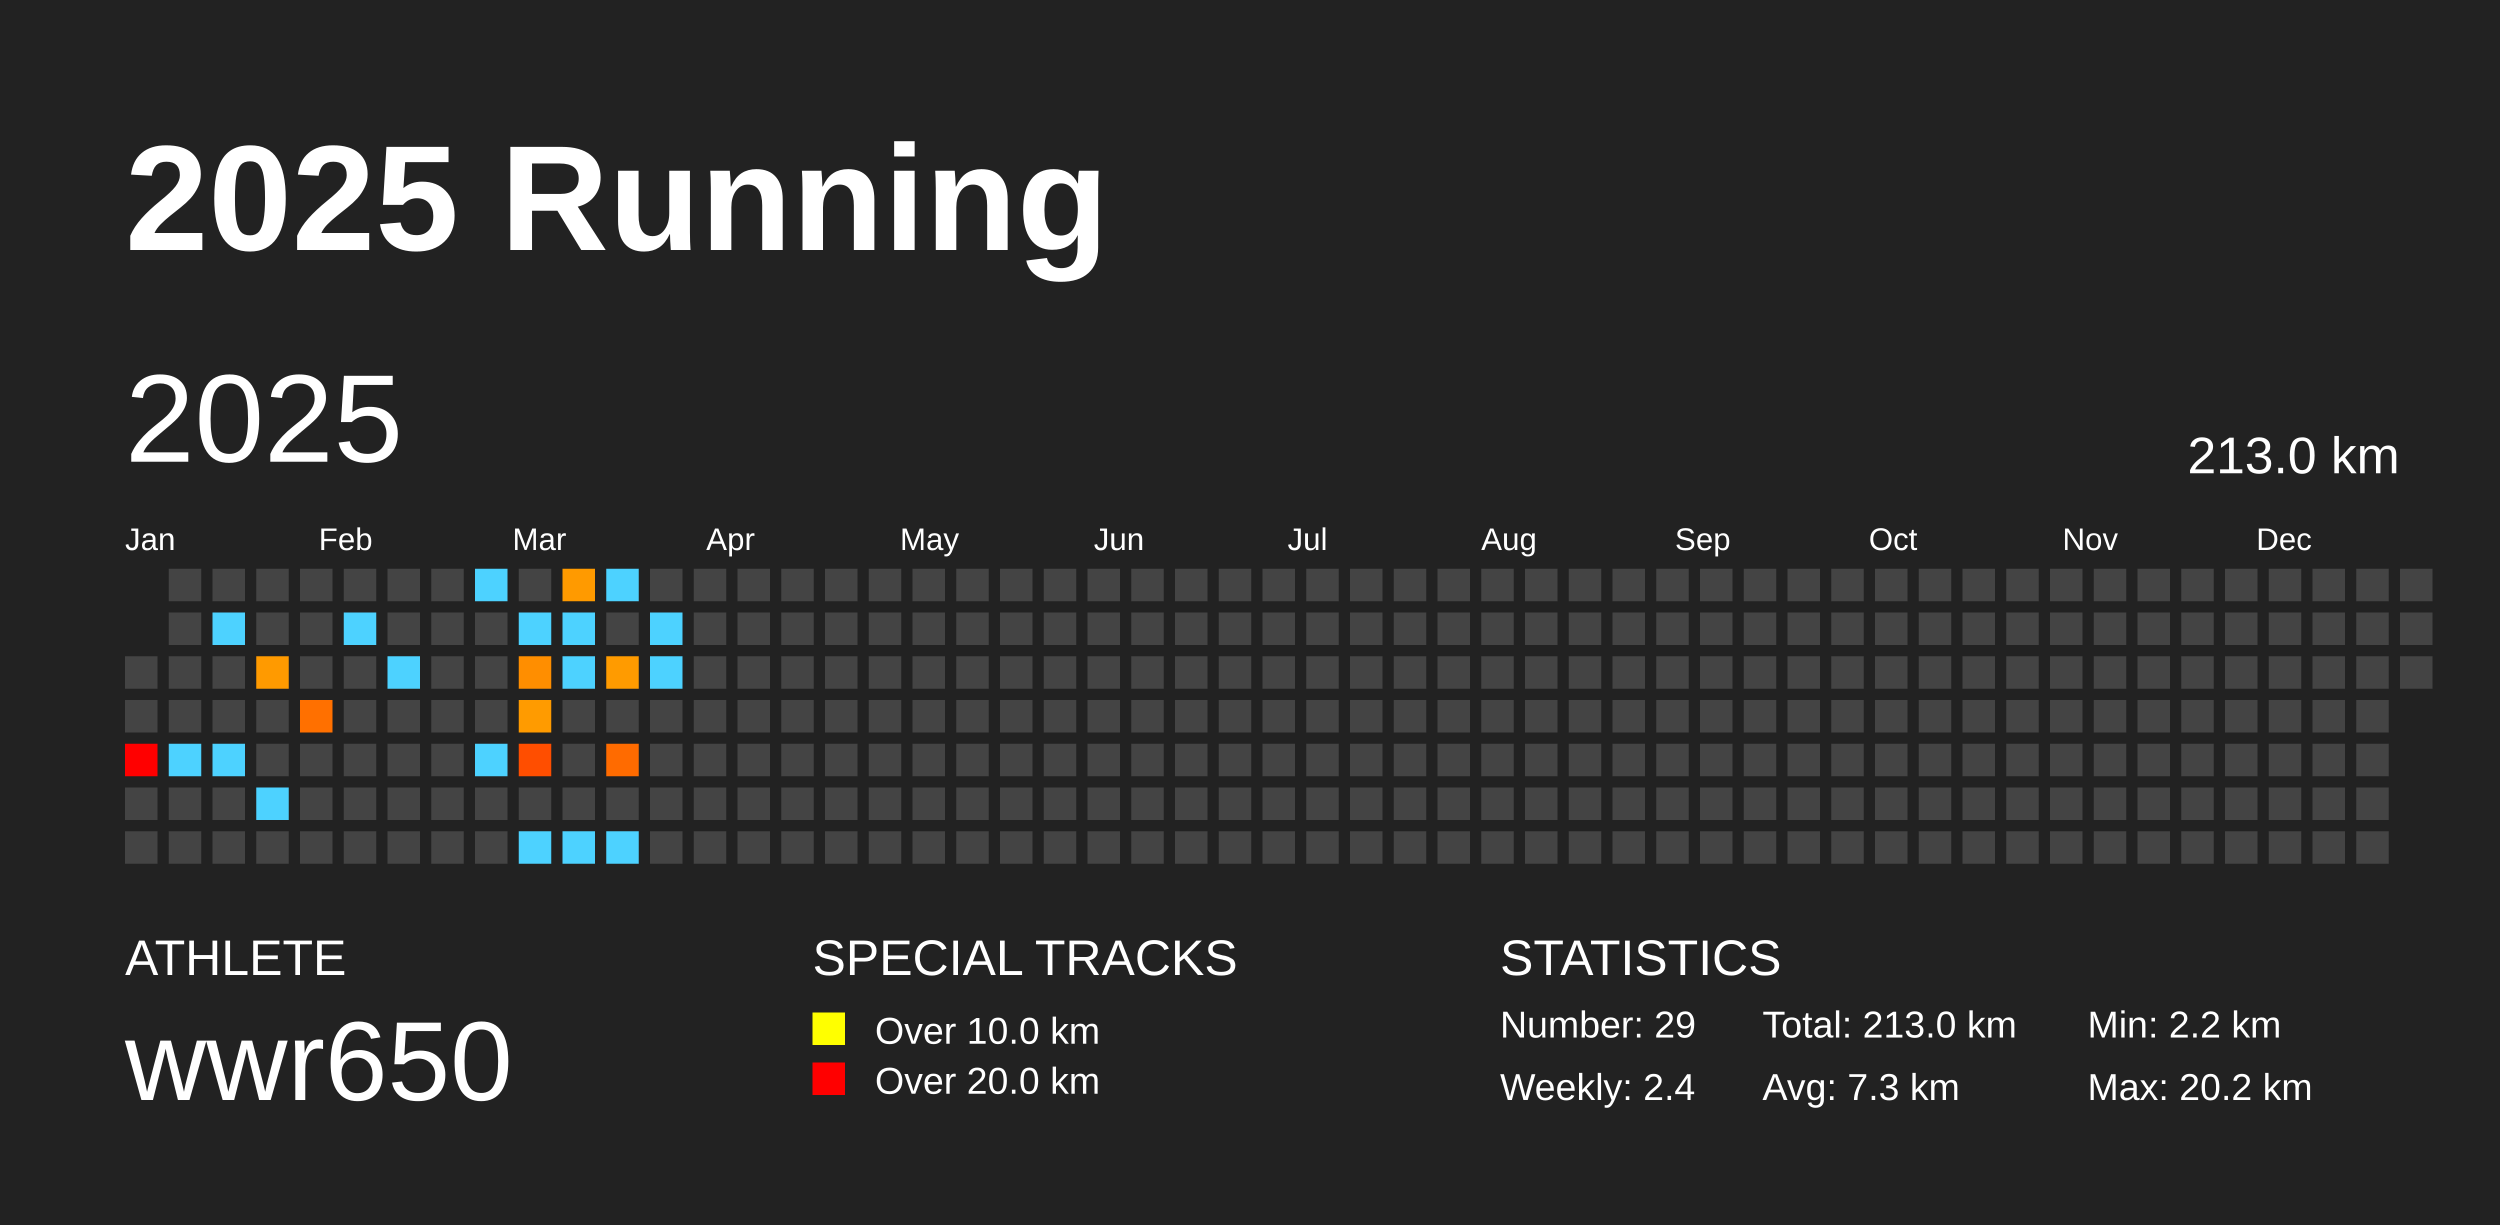
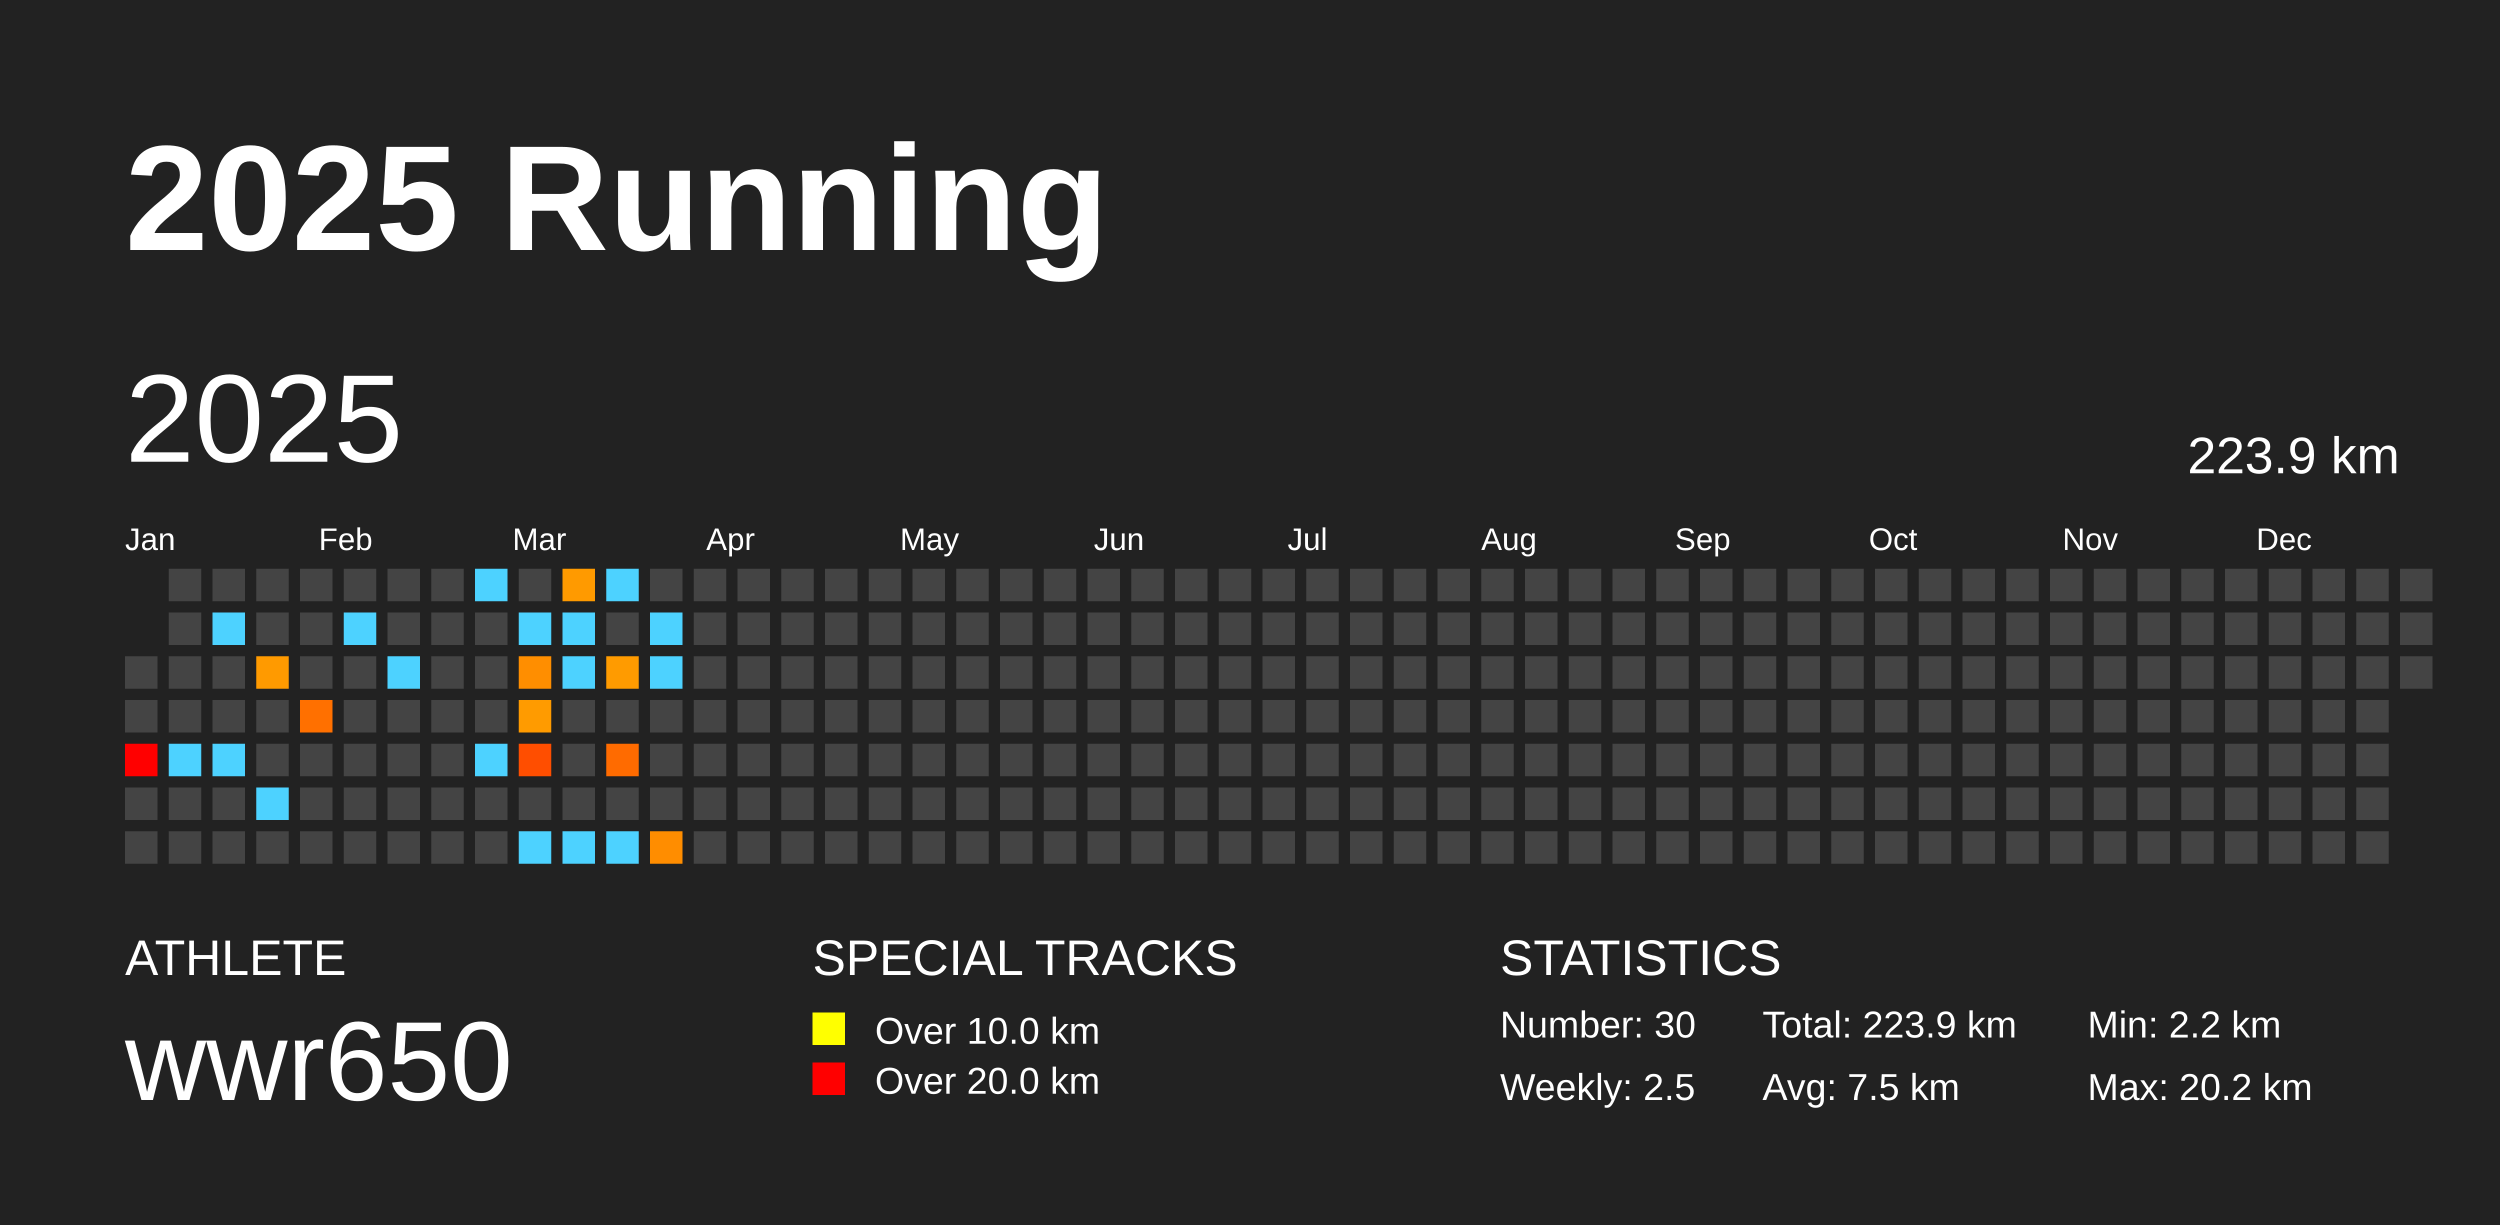
<svg xmlns="http://www.w3.org/2000/svg" baseProfile="full" height="98mm" version="1.1" viewBox="0,0,200,98" width="200mm">
  <defs />
  <rect fill="#222222" height="98" width="200" x="0" y="0" />
  <text fill="#FFFFFF" style="font-size:12px; font-family:Arial; font-weight:bold;" x="10" y="20">2025 Running</text>
  <text fill="#FFFFFF" style="font-size:4px; font-family:Arial" x="10" y="78">ATHLETE</text>
  <text fill="#FFFFFF" style="font-size:9px; font-family:Arial" x="10" y="88">wwr650</text>
  <text fill="#FFFFFF" style="font-size:4px; font-family:Arial" x="65" y="78">SPECIAL TRACKS</text>
  <rect fill="yellow" height="2.6" width="2.6" x="65" y="81" />
  <text fill="#FFFFFF" style="font-size:3px; font-family:Arial" x="70" y="83.5">Over 10.0 km</text>
  <rect fill="red" height="2.6" width="2.6" x="65" y="85" />
  <text fill="#FFFFFF" style="font-size:3px; font-family:Arial" x="70" y="87.5">Over 20.0 km</text>
  <text fill="#FFFFFF" style="font-size:4px; font-family:Arial" x="120" y="78">STATISTICS</text>
-   <text fill="#FFFFFF" style="font-size:3px; font-family:Arial" x="120" y="83">Number: 29</text>
-   <text fill="#FFFFFF" style="font-size:3px; font-family:Arial" x="120" y="88">Weekly: 2.4</text>
-   <text fill="#FFFFFF" style="font-size:3px; font-family:Arial" x="141" y="83">Total: 213.0 km</text>
-   <text fill="#FFFFFF" style="font-size:3px; font-family:Arial" x="141" y="88">Avg: 7.3 km</text>
+   <text fill="#FFFFFF" style="font-size:3px; font-family:Arial" x="120" y="83">Number: 30</text>
+   <text fill="#FFFFFF" style="font-size:3px; font-family:Arial" x="120" y="88">Weekly: 2.5</text>
+   <text fill="#FFFFFF" style="font-size:3px; font-family:Arial" x="141" y="83">Total: 223.9 km</text>
+   <text fill="#FFFFFF" style="font-size:3px; font-family:Arial" x="141" y="88">Avg: 7.5 km</text>
  <text fill="#FFFFFF" style="font-size:3px; font-family:Arial" x="167" y="83">Min: 2.2 km</text>
  <text fill="#FFFFFF" style="font-size:3px; font-family:Arial" x="167" y="88">Max: 20.2 km</text>
  <text dominant-baseline="hanging" fill="#FFFFFF" style="font-size:10.0px; font-family:Arial;" x="10" y="30">2025</text>
-   <text dominant-baseline="hanging" fill="#FFFFFF" style="font-size:4.125px; font-family:Arial;" x="175" y="35">213.0 km</text>
+   <text dominant-baseline="hanging" fill="#FFFFFF" style="font-size:4.125px; font-family:Arial;" x="175" y="35">223.9 km</text>
  <text fill="#FFFFFF" style="font-size:2.5px; font-family:Arial" x="10.0" y="44">Jan</text>
  <text fill="#FFFFFF" style="font-size:2.5px; font-family:Arial" x="25.5" y="44">Feb</text>
  <text fill="#FFFFFF" style="font-size:2.5px; font-family:Arial" x="41.0" y="44">Mar</text>
  <text fill="#FFFFFF" style="font-size:2.5px; font-family:Arial" x="56.5" y="44">Apr</text>
  <text fill="#FFFFFF" style="font-size:2.5px; font-family:Arial" x="72.0" y="44">May</text>
  <text fill="#FFFFFF" style="font-size:2.5px; font-family:Arial" x="87.5" y="44">Jun</text>
  <text fill="#FFFFFF" style="font-size:2.5px; font-family:Arial" x="103.0" y="44">Jul</text>
  <text fill="#FFFFFF" style="font-size:2.5px; font-family:Arial" x="118.5" y="44">Aug</text>
  <text fill="#FFFFFF" style="font-size:2.5px; font-family:Arial" x="134.0" y="44">Sep</text>
  <text fill="#FFFFFF" style="font-size:2.5px; font-family:Arial" x="149.5" y="44">Oct</text>
  <text fill="#FFFFFF" style="font-size:2.5px; font-family:Arial" x="165.0" y="44">Nov</text>
  <text fill="#FFFFFF" style="font-size:2.5px; font-family:Arial" x="180.5" y="44">Dec</text>
  <rect fill="#444444" height="2.6" width="2.6" x="10.0" y="52.5" />
  <rect fill="#444444" height="2.6" width="2.6" x="10.0" y="56.0" />
  <rect fill="red" height="2.6" width="2.6" x="10.0" y="59.5" />
  <rect fill="#444444" height="2.6" width="2.6" x="10.0" y="63.0" />
  <rect fill="#444444" height="2.6" width="2.6" x="10.0" y="66.5" />
  <rect fill="#444444" height="2.6" width="2.6" x="13.5" y="45.5" />
  <rect fill="#444444" height="2.6" width="2.6" x="13.5" y="49.0" />
  <rect fill="#444444" height="2.6" width="2.6" x="13.5" y="52.5" />
  <rect fill="#444444" height="2.6" width="2.6" x="13.5" y="56.0" />
  <rect fill="#4dd2ff" height="2.6" width="2.6" x="13.5" y="59.5" />
  <rect fill="#444444" height="2.6" width="2.6" x="13.5" y="63.0" />
  <rect fill="#444444" height="2.6" width="2.6" x="13.5" y="66.5" />
  <rect fill="#444444" height="2.6" width="2.6" x="17.0" y="45.5" />
  <rect fill="#4dd2ff" height="2.6" width="2.6" x="17.0" y="49.0" />
  <rect fill="#444444" height="2.6" width="2.6" x="17.0" y="52.5" />
  <rect fill="#444444" height="2.6" width="2.6" x="17.0" y="56.0" />
  <rect fill="#4dd2ff" height="2.6" width="2.6" x="17.0" y="59.5" />
  <rect fill="#444444" height="2.6" width="2.6" x="17.0" y="63.0" />
  <rect fill="#444444" height="2.6" width="2.6" x="17.0" y="66.5" />
  <rect fill="#444444" height="2.6" width="2.6" x="20.5" y="45.5" />
  <rect fill="#444444" height="2.6" width="2.6" x="20.5" y="49.0" />
  <rect fill="#ff9a00" height="2.6" width="2.6" x="20.5" y="52.5" />
  <rect fill="#444444" height="2.6" width="2.6" x="20.5" y="56.0" />
  <rect fill="#444444" height="2.6" width="2.6" x="20.5" y="59.5" />
  <rect fill="#4dd2ff" height="2.6" width="2.6" x="20.5" y="63.0" />
  <rect fill="#444444" height="2.6" width="2.6" x="20.5" y="66.5" />
  <rect fill="#444444" height="2.6" width="2.6" x="24.0" y="45.5" />
  <rect fill="#444444" height="2.6" width="2.6" x="24.0" y="49.0" />
  <rect fill="#444444" height="2.6" width="2.6" x="24.0" y="52.5" />
  <rect fill="#ff7000" height="2.6" width="2.6" x="24.0" y="56.0" />
  <rect fill="#444444" height="2.6" width="2.6" x="24.0" y="59.5" />
  <rect fill="#444444" height="2.6" width="2.6" x="24.0" y="63.0" />
  <rect fill="#444444" height="2.6" width="2.6" x="24.0" y="66.5" />
  <rect fill="#444444" height="2.6" width="2.6" x="27.5" y="45.5" />
  <rect fill="#4dd2ff" height="2.6" width="2.6" x="27.5" y="49.0" />
  <rect fill="#444444" height="2.6" width="2.6" x="27.5" y="52.5" />
  <rect fill="#444444" height="2.6" width="2.6" x="27.5" y="56.0" />
  <rect fill="#444444" height="2.6" width="2.6" x="27.5" y="59.5" />
  <rect fill="#444444" height="2.6" width="2.6" x="27.5" y="63.0" />
  <rect fill="#444444" height="2.6" width="2.6" x="27.5" y="66.5" />
  <rect fill="#444444" height="2.6" width="2.6" x="31.0" y="45.5" />
  <rect fill="#444444" height="2.6" width="2.6" x="31.0" y="49.0" />
  <rect fill="#4dd2ff" height="2.6" width="2.6" x="31.0" y="52.5" />
  <rect fill="#444444" height="2.6" width="2.6" x="31.0" y="56.0" />
  <rect fill="#444444" height="2.6" width="2.6" x="31.0" y="59.5" />
  <rect fill="#444444" height="2.6" width="2.6" x="31.0" y="63.0" />
  <rect fill="#444444" height="2.6" width="2.6" x="31.0" y="66.5" />
  <rect fill="#444444" height="2.6" width="2.6" x="34.5" y="45.5" />
  <rect fill="#444444" height="2.6" width="2.6" x="34.5" y="49.0" />
  <rect fill="#444444" height="2.6" width="2.6" x="34.5" y="52.5" />
  <rect fill="#444444" height="2.6" width="2.6" x="34.5" y="56.0" />
  <rect fill="#444444" height="2.6" width="2.6" x="34.5" y="59.5" />
  <rect fill="#444444" height="2.6" width="2.6" x="34.5" y="63.0" />
  <rect fill="#444444" height="2.6" width="2.6" x="34.5" y="66.5" />
  <rect fill="#4dd2ff" height="2.6" width="2.6" x="38.0" y="45.5" />
  <rect fill="#444444" height="2.6" width="2.6" x="38.0" y="49.0" />
  <rect fill="#444444" height="2.6" width="2.6" x="38.0" y="52.5" />
  <rect fill="#444444" height="2.6" width="2.6" x="38.0" y="56.0" />
  <rect fill="#4dd2ff" height="2.6" width="2.6" x="38.0" y="59.5" />
  <rect fill="#444444" height="2.6" width="2.6" x="38.0" y="63.0" />
  <rect fill="#444444" height="2.6" width="2.6" x="38.0" y="66.5" />
  <rect fill="#444444" height="2.6" width="2.6" x="41.5" y="45.5" />
  <rect fill="#4dd2ff" height="2.6" width="2.6" x="41.5" y="49.0" />
  <rect fill="#ff8e00" height="2.6" width="2.6" x="41.5" y="52.5" />
  <rect fill="#ff9b00" height="2.6" width="2.6" x="41.5" y="56.0" />
  <rect fill="#ff4e00" height="2.6" width="2.6" x="41.5" y="59.5" />
  <rect fill="#444444" height="2.6" width="2.6" x="41.5" y="63.0" />
  <rect fill="#4dd2ff" height="2.6" width="2.6" x="41.5" y="66.5" />
  <rect fill="#ff9a00" height="2.6" width="2.6" x="45.0" y="45.5" />
  <rect fill="#4dd2ff" height="2.6" width="2.6" x="45.0" y="49.0" />
  <rect fill="#4dd2ff" height="2.6" width="2.6" x="45.0" y="52.5" />
  <rect fill="#444444" height="2.6" width="2.6" x="45.0" y="56.0" />
  <rect fill="#444444" height="2.6" width="2.6" x="45.0" y="59.5" />
  <rect fill="#444444" height="2.6" width="2.6" x="45.0" y="63.0" />
  <rect fill="#4dd2ff" height="2.6" width="2.6" x="45.0" y="66.5" />
  <rect fill="#4dd2ff" height="2.6" width="2.6" x="48.5" y="45.5" />
  <rect fill="#444444" height="2.6" width="2.6" x="48.5" y="49.0" />
  <rect fill="#ff9b00" height="2.6" width="2.6" x="48.5" y="52.5" />
  <rect fill="#444444" height="2.6" width="2.6" x="48.5" y="56.0" />
  <rect fill="#ff6b00" height="2.6" width="2.6" x="48.5" y="59.5" />
  <rect fill="#444444" height="2.6" width="2.6" x="48.5" y="63.0" />
  <rect fill="#4dd2ff" height="2.6" width="2.6" x="48.5" y="66.5" />
  <rect fill="#444444" height="2.6" width="2.6" x="52.0" y="45.5" />
  <rect fill="#4dd2ff" height="2.6" width="2.6" x="52.0" y="49.0" />
  <rect fill="#4dd2ff" height="2.6" width="2.6" x="52.0" y="52.5" />
  <rect fill="#444444" height="2.6" width="2.6" x="52.0" y="56.0" />
  <rect fill="#444444" height="2.6" width="2.6" x="52.0" y="59.5" />
  <rect fill="#444444" height="2.6" width="2.6" x="52.0" y="63.0" />
-   <rect fill="#444444" height="2.6" width="2.6" x="52.0" y="66.5" />
+   <rect fill="#ff8d00" height="2.6" width="2.6" x="52.0" y="66.5" />
  <rect fill="#444444" height="2.6" width="2.6" x="55.5" y="45.5" />
  <rect fill="#444444" height="2.6" width="2.6" x="55.5" y="49.0" />
  <rect fill="#444444" height="2.6" width="2.6" x="55.5" y="52.5" />
  <rect fill="#444444" height="2.6" width="2.6" x="55.5" y="56.0" />
  <rect fill="#444444" height="2.6" width="2.6" x="55.5" y="59.5" />
  <rect fill="#444444" height="2.6" width="2.6" x="55.5" y="63.0" />
  <rect fill="#444444" height="2.6" width="2.6" x="55.5" y="66.5" />
  <rect fill="#444444" height="2.6" width="2.6" x="59.0" y="45.5" />
  <rect fill="#444444" height="2.6" width="2.6" x="59.0" y="49.0" />
  <rect fill="#444444" height="2.6" width="2.6" x="59.0" y="52.5" />
  <rect fill="#444444" height="2.6" width="2.6" x="59.0" y="56.0" />
  <rect fill="#444444" height="2.6" width="2.6" x="59.0" y="59.5" />
  <rect fill="#444444" height="2.6" width="2.6" x="59.0" y="63.0" />
  <rect fill="#444444" height="2.6" width="2.6" x="59.0" y="66.5" />
  <rect fill="#444444" height="2.6" width="2.6" x="62.5" y="45.5" />
  <rect fill="#444444" height="2.6" width="2.6" x="62.5" y="49.0" />
  <rect fill="#444444" height="2.6" width="2.6" x="62.5" y="52.5" />
  <rect fill="#444444" height="2.6" width="2.6" x="62.5" y="56.0" />
  <rect fill="#444444" height="2.6" width="2.6" x="62.5" y="59.5" />
  <rect fill="#444444" height="2.6" width="2.6" x="62.5" y="63.0" />
  <rect fill="#444444" height="2.6" width="2.6" x="62.5" y="66.5" />
  <rect fill="#444444" height="2.6" width="2.6" x="66.0" y="45.5" />
  <rect fill="#444444" height="2.6" width="2.6" x="66.0" y="49.0" />
  <rect fill="#444444" height="2.6" width="2.6" x="66.0" y="52.5" />
  <rect fill="#444444" height="2.6" width="2.6" x="66.0" y="56.0" />
  <rect fill="#444444" height="2.6" width="2.6" x="66.0" y="59.5" />
  <rect fill="#444444" height="2.6" width="2.6" x="66.0" y="63.0" />
  <rect fill="#444444" height="2.6" width="2.6" x="66.0" y="66.5" />
  <rect fill="#444444" height="2.6" width="2.6" x="69.5" y="45.5" />
  <rect fill="#444444" height="2.6" width="2.6" x="69.5" y="49.0" />
  <rect fill="#444444" height="2.6" width="2.6" x="69.5" y="52.5" />
  <rect fill="#444444" height="2.6" width="2.6" x="69.5" y="56.0" />
  <rect fill="#444444" height="2.6" width="2.6" x="69.5" y="59.5" />
  <rect fill="#444444" height="2.6" width="2.6" x="69.5" y="63.0" />
  <rect fill="#444444" height="2.6" width="2.6" x="69.5" y="66.5" />
  <rect fill="#444444" height="2.6" width="2.6" x="73.0" y="45.5" />
  <rect fill="#444444" height="2.6" width="2.6" x="73.0" y="49.0" />
  <rect fill="#444444" height="2.6" width="2.6" x="73.0" y="52.5" />
  <rect fill="#444444" height="2.6" width="2.6" x="73.0" y="56.0" />
  <rect fill="#444444" height="2.6" width="2.6" x="73.0" y="59.5" />
  <rect fill="#444444" height="2.6" width="2.6" x="73.0" y="63.0" />
  <rect fill="#444444" height="2.6" width="2.6" x="73.0" y="66.5" />
  <rect fill="#444444" height="2.6" width="2.6" x="76.5" y="45.5" />
  <rect fill="#444444" height="2.6" width="2.6" x="76.5" y="49.0" />
  <rect fill="#444444" height="2.6" width="2.6" x="76.5" y="52.5" />
  <rect fill="#444444" height="2.6" width="2.6" x="76.5" y="56.0" />
  <rect fill="#444444" height="2.6" width="2.6" x="76.5" y="59.5" />
  <rect fill="#444444" height="2.6" width="2.6" x="76.5" y="63.0" />
  <rect fill="#444444" height="2.6" width="2.6" x="76.5" y="66.5" />
  <rect fill="#444444" height="2.6" width="2.6" x="80.0" y="45.5" />
  <rect fill="#444444" height="2.6" width="2.6" x="80.0" y="49.0" />
  <rect fill="#444444" height="2.6" width="2.6" x="80.0" y="52.5" />
  <rect fill="#444444" height="2.6" width="2.6" x="80.0" y="56.0" />
  <rect fill="#444444" height="2.6" width="2.6" x="80.0" y="59.5" />
  <rect fill="#444444" height="2.6" width="2.6" x="80.0" y="63.0" />
  <rect fill="#444444" height="2.6" width="2.6" x="80.0" y="66.5" />
  <rect fill="#444444" height="2.6" width="2.6" x="83.5" y="45.5" />
  <rect fill="#444444" height="2.6" width="2.6" x="83.5" y="49.0" />
  <rect fill="#444444" height="2.6" width="2.6" x="83.5" y="52.5" />
  <rect fill="#444444" height="2.6" width="2.6" x="83.5" y="56.0" />
  <rect fill="#444444" height="2.6" width="2.6" x="83.5" y="59.5" />
  <rect fill="#444444" height="2.6" width="2.6" x="83.5" y="63.0" />
  <rect fill="#444444" height="2.6" width="2.6" x="83.5" y="66.5" />
  <rect fill="#444444" height="2.6" width="2.6" x="87.0" y="45.5" />
  <rect fill="#444444" height="2.6" width="2.6" x="87.0" y="49.0" />
  <rect fill="#444444" height="2.6" width="2.6" x="87.0" y="52.5" />
  <rect fill="#444444" height="2.6" width="2.6" x="87.0" y="56.0" />
  <rect fill="#444444" height="2.6" width="2.6" x="87.0" y="59.5" />
  <rect fill="#444444" height="2.6" width="2.6" x="87.0" y="63.0" />
  <rect fill="#444444" height="2.6" width="2.6" x="87.0" y="66.5" />
  <rect fill="#444444" height="2.6" width="2.6" x="90.5" y="45.5" />
  <rect fill="#444444" height="2.6" width="2.6" x="90.5" y="49.0" />
  <rect fill="#444444" height="2.6" width="2.6" x="90.5" y="52.5" />
  <rect fill="#444444" height="2.6" width="2.6" x="90.5" y="56.0" />
  <rect fill="#444444" height="2.6" width="2.6" x="90.5" y="59.5" />
  <rect fill="#444444" height="2.6" width="2.6" x="90.5" y="63.0" />
  <rect fill="#444444" height="2.6" width="2.6" x="90.5" y="66.5" />
  <rect fill="#444444" height="2.6" width="2.6" x="94.0" y="45.5" />
  <rect fill="#444444" height="2.6" width="2.6" x="94.0" y="49.0" />
  <rect fill="#444444" height="2.6" width="2.6" x="94.0" y="52.5" />
  <rect fill="#444444" height="2.6" width="2.6" x="94.0" y="56.0" />
  <rect fill="#444444" height="2.6" width="2.6" x="94.0" y="59.5" />
  <rect fill="#444444" height="2.6" width="2.6" x="94.0" y="63.0" />
  <rect fill="#444444" height="2.6" width="2.6" x="94.0" y="66.5" />
  <rect fill="#444444" height="2.6" width="2.6" x="97.5" y="45.5" />
  <rect fill="#444444" height="2.6" width="2.6" x="97.5" y="49.0" />
  <rect fill="#444444" height="2.6" width="2.6" x="97.5" y="52.5" />
  <rect fill="#444444" height="2.6" width="2.6" x="97.5" y="56.0" />
  <rect fill="#444444" height="2.6" width="2.6" x="97.5" y="59.5" />
  <rect fill="#444444" height="2.6" width="2.6" x="97.5" y="63.0" />
  <rect fill="#444444" height="2.6" width="2.6" x="97.5" y="66.5" />
  <rect fill="#444444" height="2.6" width="2.6" x="101.0" y="45.5" />
  <rect fill="#444444" height="2.6" width="2.6" x="101.0" y="49.0" />
  <rect fill="#444444" height="2.6" width="2.6" x="101.0" y="52.5" />
  <rect fill="#444444" height="2.6" width="2.6" x="101.0" y="56.0" />
  <rect fill="#444444" height="2.6" width="2.6" x="101.0" y="59.5" />
  <rect fill="#444444" height="2.6" width="2.6" x="101.0" y="63.0" />
  <rect fill="#444444" height="2.6" width="2.6" x="101.0" y="66.5" />
  <rect fill="#444444" height="2.6" width="2.6" x="104.5" y="45.5" />
  <rect fill="#444444" height="2.6" width="2.6" x="104.5" y="49.0" />
  <rect fill="#444444" height="2.6" width="2.6" x="104.5" y="52.5" />
  <rect fill="#444444" height="2.6" width="2.6" x="104.5" y="56.0" />
  <rect fill="#444444" height="2.6" width="2.6" x="104.5" y="59.5" />
  <rect fill="#444444" height="2.6" width="2.6" x="104.5" y="63.0" />
  <rect fill="#444444" height="2.6" width="2.6" x="104.5" y="66.5" />
  <rect fill="#444444" height="2.6" width="2.6" x="108.0" y="45.5" />
  <rect fill="#444444" height="2.6" width="2.6" x="108.0" y="49.0" />
  <rect fill="#444444" height="2.6" width="2.6" x="108.0" y="52.5" />
  <rect fill="#444444" height="2.6" width="2.6" x="108.0" y="56.0" />
  <rect fill="#444444" height="2.6" width="2.6" x="108.0" y="59.5" />
  <rect fill="#444444" height="2.6" width="2.6" x="108.0" y="63.0" />
  <rect fill="#444444" height="2.6" width="2.6" x="108.0" y="66.5" />
  <rect fill="#444444" height="2.6" width="2.6" x="111.5" y="45.5" />
  <rect fill="#444444" height="2.6" width="2.6" x="111.5" y="49.0" />
  <rect fill="#444444" height="2.6" width="2.6" x="111.5" y="52.5" />
  <rect fill="#444444" height="2.6" width="2.6" x="111.5" y="56.0" />
  <rect fill="#444444" height="2.6" width="2.6" x="111.5" y="59.5" />
  <rect fill="#444444" height="2.6" width="2.6" x="111.5" y="63.0" />
  <rect fill="#444444" height="2.6" width="2.6" x="111.5" y="66.5" />
  <rect fill="#444444" height="2.6" width="2.6" x="115.0" y="45.5" />
  <rect fill="#444444" height="2.6" width="2.6" x="115.0" y="49.0" />
  <rect fill="#444444" height="2.6" width="2.6" x="115.0" y="52.5" />
  <rect fill="#444444" height="2.6" width="2.6" x="115.0" y="56.0" />
  <rect fill="#444444" height="2.6" width="2.6" x="115.0" y="59.5" />
  <rect fill="#444444" height="2.6" width="2.6" x="115.0" y="63.0" />
  <rect fill="#444444" height="2.6" width="2.6" x="115.0" y="66.5" />
  <rect fill="#444444" height="2.6" width="2.6" x="118.5" y="45.5" />
  <rect fill="#444444" height="2.6" width="2.6" x="118.5" y="49.0" />
  <rect fill="#444444" height="2.6" width="2.6" x="118.5" y="52.5" />
  <rect fill="#444444" height="2.6" width="2.6" x="118.5" y="56.0" />
  <rect fill="#444444" height="2.6" width="2.6" x="118.5" y="59.5" />
  <rect fill="#444444" height="2.6" width="2.6" x="118.5" y="63.0" />
  <rect fill="#444444" height="2.6" width="2.6" x="118.5" y="66.5" />
  <rect fill="#444444" height="2.6" width="2.6" x="122.0" y="45.5" />
  <rect fill="#444444" height="2.6" width="2.6" x="122.0" y="49.0" />
  <rect fill="#444444" height="2.6" width="2.6" x="122.0" y="52.5" />
  <rect fill="#444444" height="2.6" width="2.6" x="122.0" y="56.0" />
  <rect fill="#444444" height="2.6" width="2.6" x="122.0" y="59.5" />
  <rect fill="#444444" height="2.6" width="2.6" x="122.0" y="63.0" />
  <rect fill="#444444" height="2.6" width="2.6" x="122.0" y="66.5" />
  <rect fill="#444444" height="2.6" width="2.6" x="125.5" y="45.5" />
  <rect fill="#444444" height="2.6" width="2.6" x="125.5" y="49.0" />
  <rect fill="#444444" height="2.6" width="2.6" x="125.5" y="52.5" />
  <rect fill="#444444" height="2.6" width="2.6" x="125.5" y="56.0" />
  <rect fill="#444444" height="2.6" width="2.6" x="125.5" y="59.5" />
  <rect fill="#444444" height="2.6" width="2.6" x="125.5" y="63.0" />
  <rect fill="#444444" height="2.6" width="2.6" x="125.5" y="66.5" />
  <rect fill="#444444" height="2.6" width="2.6" x="129.0" y="45.5" />
  <rect fill="#444444" height="2.6" width="2.6" x="129.0" y="49.0" />
  <rect fill="#444444" height="2.6" width="2.6" x="129.0" y="52.5" />
  <rect fill="#444444" height="2.6" width="2.6" x="129.0" y="56.0" />
  <rect fill="#444444" height="2.6" width="2.6" x="129.0" y="59.5" />
  <rect fill="#444444" height="2.6" width="2.6" x="129.0" y="63.0" />
  <rect fill="#444444" height="2.6" width="2.6" x="129.0" y="66.5" />
  <rect fill="#444444" height="2.6" width="2.6" x="132.5" y="45.5" />
  <rect fill="#444444" height="2.6" width="2.6" x="132.5" y="49.0" />
  <rect fill="#444444" height="2.6" width="2.6" x="132.5" y="52.5" />
  <rect fill="#444444" height="2.6" width="2.6" x="132.5" y="56.0" />
  <rect fill="#444444" height="2.6" width="2.6" x="132.5" y="59.5" />
  <rect fill="#444444" height="2.6" width="2.6" x="132.5" y="63.0" />
  <rect fill="#444444" height="2.6" width="2.6" x="132.5" y="66.5" />
  <rect fill="#444444" height="2.6" width="2.6" x="136.0" y="45.5" />
  <rect fill="#444444" height="2.6" width="2.6" x="136.0" y="49.0" />
  <rect fill="#444444" height="2.6" width="2.6" x="136.0" y="52.5" />
  <rect fill="#444444" height="2.6" width="2.6" x="136.0" y="56.0" />
  <rect fill="#444444" height="2.6" width="2.6" x="136.0" y="59.5" />
  <rect fill="#444444" height="2.6" width="2.6" x="136.0" y="63.0" />
  <rect fill="#444444" height="2.6" width="2.6" x="136.0" y="66.5" />
  <rect fill="#444444" height="2.6" width="2.6" x="139.5" y="45.5" />
  <rect fill="#444444" height="2.6" width="2.6" x="139.5" y="49.0" />
  <rect fill="#444444" height="2.6" width="2.6" x="139.5" y="52.5" />
  <rect fill="#444444" height="2.6" width="2.6" x="139.5" y="56.0" />
  <rect fill="#444444" height="2.6" width="2.6" x="139.5" y="59.5" />
  <rect fill="#444444" height="2.6" width="2.6" x="139.5" y="63.0" />
  <rect fill="#444444" height="2.6" width="2.6" x="139.5" y="66.5" />
  <rect fill="#444444" height="2.6" width="2.6" x="143.0" y="45.5" />
  <rect fill="#444444" height="2.6" width="2.6" x="143.0" y="49.0" />
  <rect fill="#444444" height="2.6" width="2.6" x="143.0" y="52.5" />
  <rect fill="#444444" height="2.6" width="2.6" x="143.0" y="56.0" />
  <rect fill="#444444" height="2.6" width="2.6" x="143.0" y="59.5" />
  <rect fill="#444444" height="2.6" width="2.6" x="143.0" y="63.0" />
  <rect fill="#444444" height="2.6" width="2.6" x="143.0" y="66.5" />
  <rect fill="#444444" height="2.6" width="2.6" x="146.5" y="45.5" />
  <rect fill="#444444" height="2.6" width="2.6" x="146.5" y="49.0" />
  <rect fill="#444444" height="2.6" width="2.6" x="146.5" y="52.5" />
  <rect fill="#444444" height="2.6" width="2.6" x="146.5" y="56.0" />
  <rect fill="#444444" height="2.6" width="2.6" x="146.5" y="59.5" />
  <rect fill="#444444" height="2.6" width="2.6" x="146.5" y="63.0" />
  <rect fill="#444444" height="2.6" width="2.6" x="146.5" y="66.5" />
  <rect fill="#444444" height="2.6" width="2.6" x="150.0" y="45.5" />
  <rect fill="#444444" height="2.6" width="2.6" x="150.0" y="49.0" />
  <rect fill="#444444" height="2.6" width="2.6" x="150.0" y="52.5" />
  <rect fill="#444444" height="2.6" width="2.6" x="150.0" y="56.0" />
  <rect fill="#444444" height="2.6" width="2.6" x="150.0" y="59.5" />
  <rect fill="#444444" height="2.6" width="2.6" x="150.0" y="63.0" />
  <rect fill="#444444" height="2.6" width="2.6" x="150.0" y="66.5" />
  <rect fill="#444444" height="2.6" width="2.6" x="153.5" y="45.5" />
  <rect fill="#444444" height="2.6" width="2.6" x="153.5" y="49.0" />
  <rect fill="#444444" height="2.6" width="2.6" x="153.5" y="52.5" />
  <rect fill="#444444" height="2.6" width="2.6" x="153.5" y="56.0" />
  <rect fill="#444444" height="2.6" width="2.6" x="153.5" y="59.5" />
  <rect fill="#444444" height="2.6" width="2.6" x="153.5" y="63.0" />
  <rect fill="#444444" height="2.6" width="2.6" x="153.5" y="66.5" />
  <rect fill="#444444" height="2.6" width="2.6" x="157.0" y="45.5" />
  <rect fill="#444444" height="2.6" width="2.6" x="157.0" y="49.0" />
  <rect fill="#444444" height="2.6" width="2.6" x="157.0" y="52.5" />
  <rect fill="#444444" height="2.6" width="2.6" x="157.0" y="56.0" />
  <rect fill="#444444" height="2.6" width="2.6" x="157.0" y="59.5" />
  <rect fill="#444444" height="2.6" width="2.6" x="157.0" y="63.0" />
  <rect fill="#444444" height="2.6" width="2.6" x="157.0" y="66.5" />
  <rect fill="#444444" height="2.6" width="2.6" x="160.5" y="45.5" />
  <rect fill="#444444" height="2.6" width="2.6" x="160.5" y="49.0" />
  <rect fill="#444444" height="2.6" width="2.6" x="160.5" y="52.5" />
  <rect fill="#444444" height="2.6" width="2.6" x="160.5" y="56.0" />
  <rect fill="#444444" height="2.6" width="2.6" x="160.5" y="59.5" />
  <rect fill="#444444" height="2.6" width="2.6" x="160.5" y="63.0" />
  <rect fill="#444444" height="2.6" width="2.6" x="160.5" y="66.5" />
  <rect fill="#444444" height="2.6" width="2.6" x="164.0" y="45.5" />
  <rect fill="#444444" height="2.6" width="2.6" x="164.0" y="49.0" />
  <rect fill="#444444" height="2.6" width="2.6" x="164.0" y="52.5" />
  <rect fill="#444444" height="2.6" width="2.6" x="164.0" y="56.0" />
  <rect fill="#444444" height="2.6" width="2.6" x="164.0" y="59.5" />
  <rect fill="#444444" height="2.6" width="2.6" x="164.0" y="63.0" />
  <rect fill="#444444" height="2.6" width="2.6" x="164.0" y="66.5" />
  <rect fill="#444444" height="2.6" width="2.6" x="167.5" y="45.5" />
  <rect fill="#444444" height="2.6" width="2.6" x="167.5" y="49.0" />
  <rect fill="#444444" height="2.6" width="2.6" x="167.5" y="52.5" />
  <rect fill="#444444" height="2.6" width="2.6" x="167.5" y="56.0" />
  <rect fill="#444444" height="2.6" width="2.6" x="167.5" y="59.5" />
  <rect fill="#444444" height="2.6" width="2.6" x="167.5" y="63.0" />
  <rect fill="#444444" height="2.6" width="2.6" x="167.5" y="66.5" />
  <rect fill="#444444" height="2.6" width="2.6" x="171.0" y="45.5" />
  <rect fill="#444444" height="2.6" width="2.6" x="171.0" y="49.0" />
  <rect fill="#444444" height="2.6" width="2.6" x="171.0" y="52.5" />
  <rect fill="#444444" height="2.6" width="2.6" x="171.0" y="56.0" />
  <rect fill="#444444" height="2.6" width="2.6" x="171.0" y="59.5" />
  <rect fill="#444444" height="2.6" width="2.6" x="171.0" y="63.0" />
  <rect fill="#444444" height="2.6" width="2.6" x="171.0" y="66.5" />
  <rect fill="#444444" height="2.6" width="2.6" x="174.5" y="45.5" />
  <rect fill="#444444" height="2.6" width="2.6" x="174.5" y="49.0" />
  <rect fill="#444444" height="2.6" width="2.6" x="174.5" y="52.5" />
  <rect fill="#444444" height="2.6" width="2.6" x="174.5" y="56.0" />
  <rect fill="#444444" height="2.6" width="2.6" x="174.5" y="59.5" />
  <rect fill="#444444" height="2.6" width="2.6" x="174.5" y="63.0" />
  <rect fill="#444444" height="2.6" width="2.6" x="174.5" y="66.5" />
  <rect fill="#444444" height="2.6" width="2.6" x="178.0" y="45.5" />
  <rect fill="#444444" height="2.6" width="2.6" x="178.0" y="49.0" />
  <rect fill="#444444" height="2.6" width="2.6" x="178.0" y="52.5" />
  <rect fill="#444444" height="2.6" width="2.6" x="178.0" y="56.0" />
  <rect fill="#444444" height="2.6" width="2.6" x="178.0" y="59.5" />
  <rect fill="#444444" height="2.6" width="2.6" x="178.0" y="63.0" />
  <rect fill="#444444" height="2.6" width="2.6" x="178.0" y="66.5" />
  <rect fill="#444444" height="2.6" width="2.6" x="181.5" y="45.5" />
  <rect fill="#444444" height="2.6" width="2.6" x="181.5" y="49.0" />
  <rect fill="#444444" height="2.6" width="2.6" x="181.5" y="52.5" />
  <rect fill="#444444" height="2.6" width="2.6" x="181.5" y="56.0" />
  <rect fill="#444444" height="2.6" width="2.6" x="181.5" y="59.5" />
  <rect fill="#444444" height="2.6" width="2.6" x="181.5" y="63.0" />
  <rect fill="#444444" height="2.6" width="2.6" x="181.5" y="66.5" />
  <rect fill="#444444" height="2.6" width="2.6" x="185.0" y="45.5" />
  <rect fill="#444444" height="2.6" width="2.6" x="185.0" y="49.0" />
  <rect fill="#444444" height="2.6" width="2.6" x="185.0" y="52.5" />
  <rect fill="#444444" height="2.6" width="2.6" x="185.0" y="56.0" />
  <rect fill="#444444" height="2.6" width="2.6" x="185.0" y="59.5" />
  <rect fill="#444444" height="2.6" width="2.6" x="185.0" y="63.0" />
  <rect fill="#444444" height="2.6" width="2.6" x="185.0" y="66.5" />
  <rect fill="#444444" height="2.6" width="2.6" x="188.5" y="45.5" />
  <rect fill="#444444" height="2.6" width="2.6" x="188.5" y="49.0" />
  <rect fill="#444444" height="2.6" width="2.6" x="188.5" y="52.5" />
  <rect fill="#444444" height="2.6" width="2.6" x="188.5" y="56.0" />
  <rect fill="#444444" height="2.6" width="2.6" x="188.5" y="59.5" />
  <rect fill="#444444" height="2.6" width="2.6" x="188.5" y="63.0" />
  <rect fill="#444444" height="2.6" width="2.6" x="188.5" y="66.5" />
  <rect fill="#444444" height="2.6" width="2.6" x="192.0" y="45.5" />
  <rect fill="#444444" height="2.6" width="2.6" x="192.0" y="49.0" />
  <rect fill="#444444" height="2.6" width="2.6" x="192.0" y="52.5" />
</svg>
